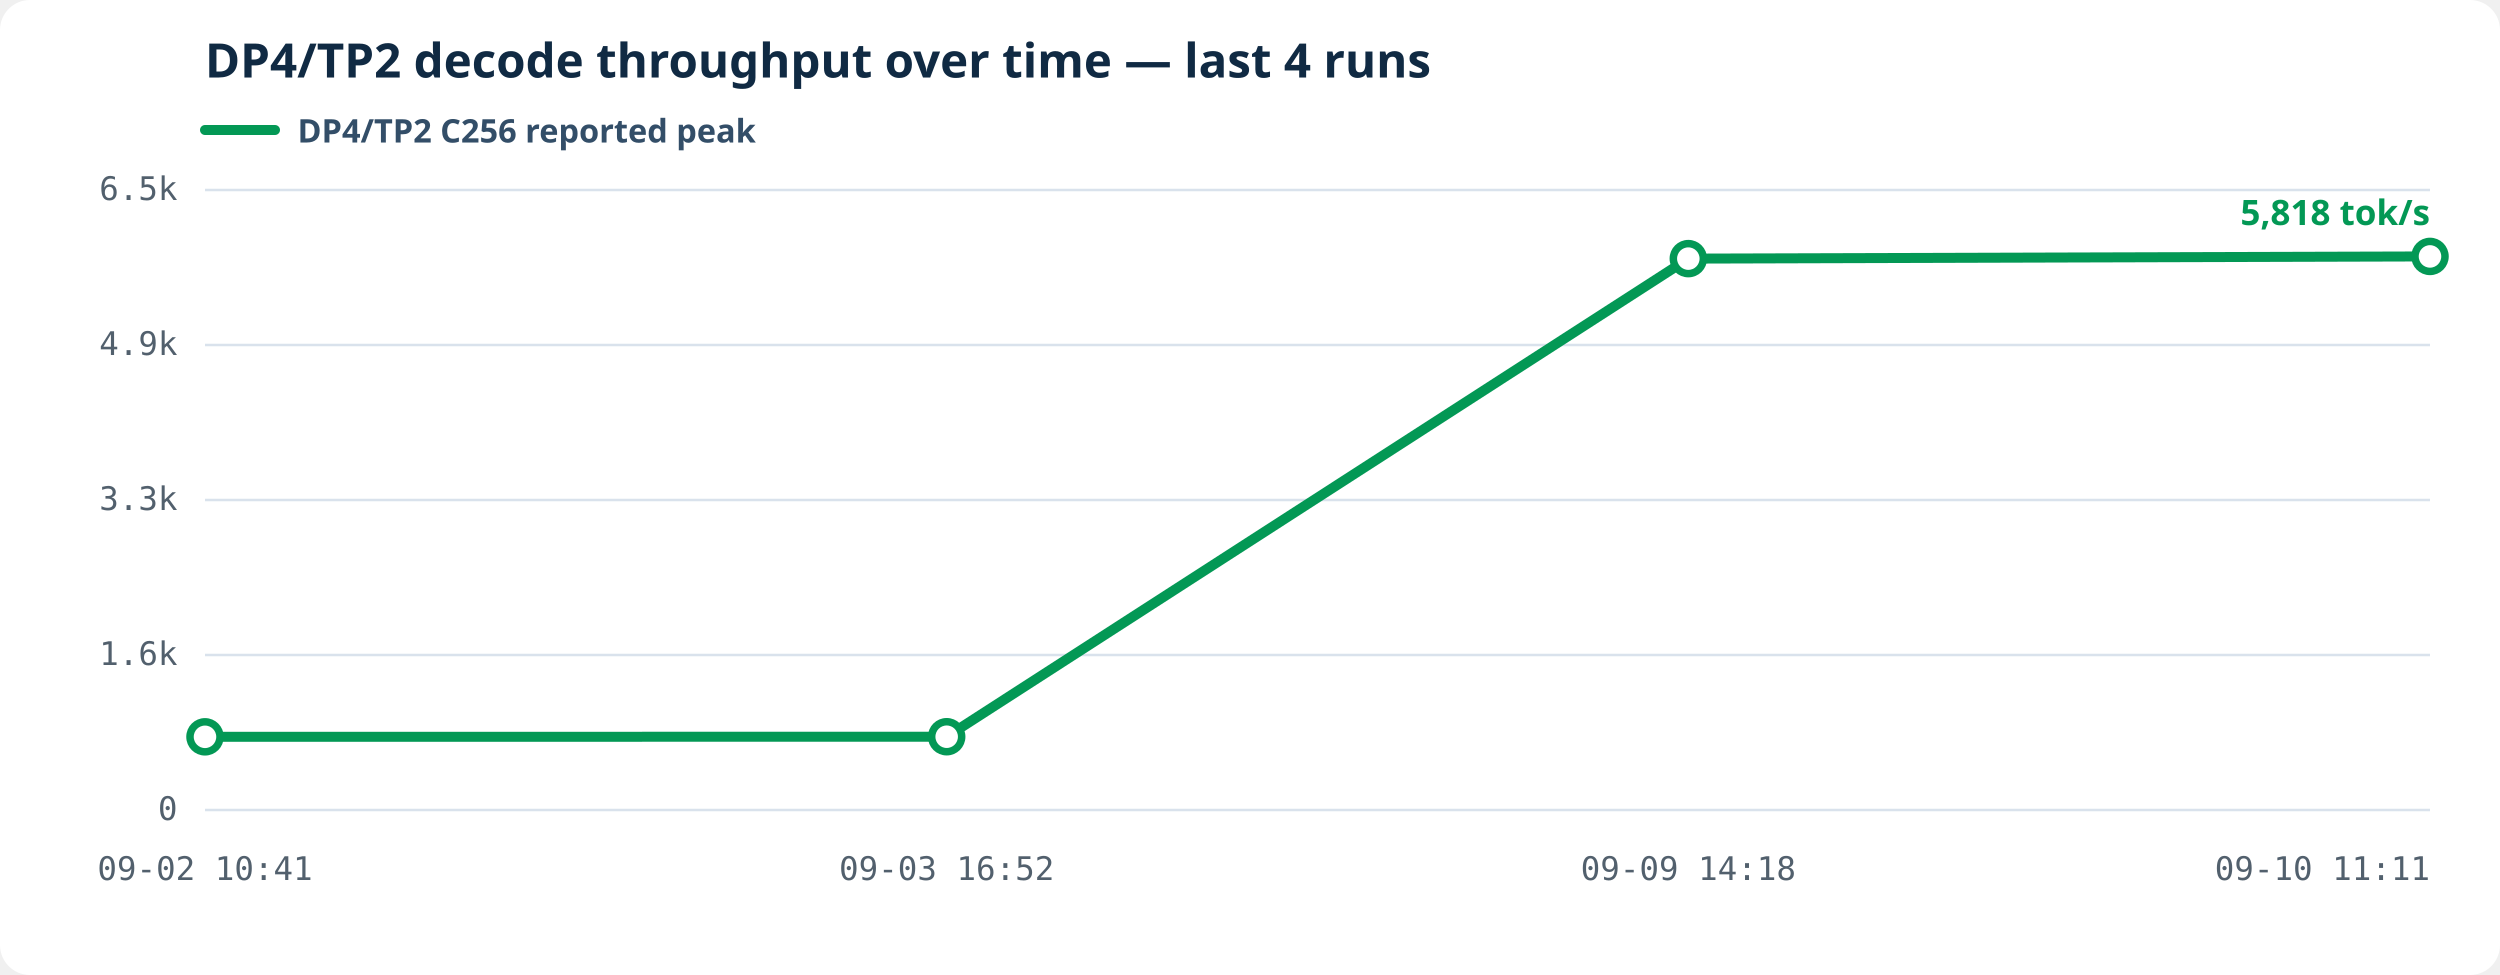
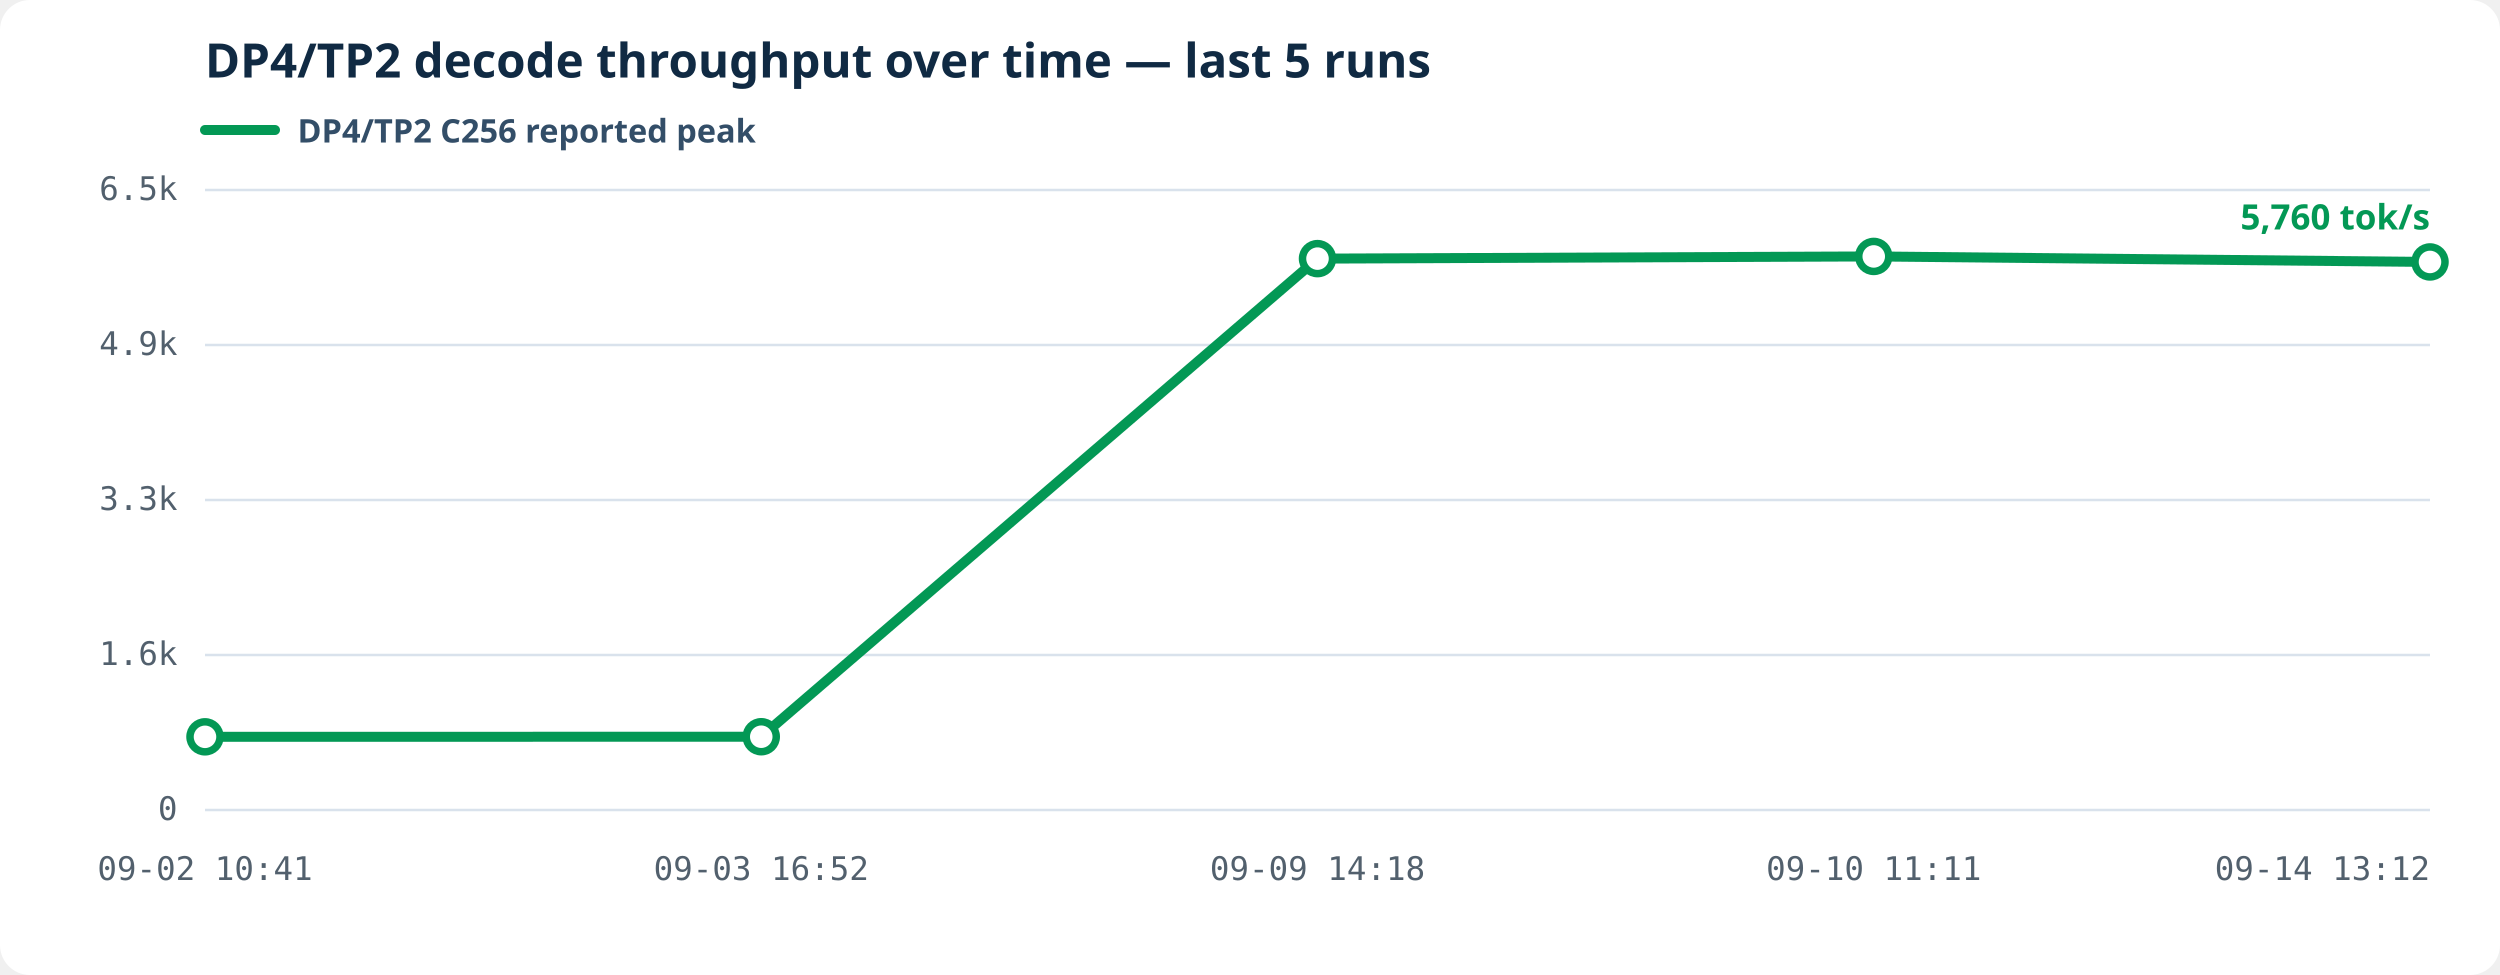
<svg xmlns="http://www.w3.org/2000/svg" viewBox="0 0 1000 390" role="img" aria-labelledby="decode-history-title decode-history-desc">
  <style>.bg{fill:#fff}.grid{stroke:#d9e2ec;stroke-width:1}.axis{fill:#52606d;font:13px ui-monospace,SFMono-Regular,Consolas,monospace}.heading{fill:#102a43;font:600 19px system-ui,sans-serif}.line{fill:none;stroke-width:4;stroke-linejoin:round;stroke-linecap:round}.dot{fill:#fff;stroke-width:3}.latest{stroke-width:3}.legend{fill:#334e68;font:600 13px system-ui,sans-serif}.value{font:600 14px system-ui,sans-serif}</style>
  <rect class="bg" width="1000" height="390" rx="12" />
-   <text class="heading" x="82" y="31">DP4/TP2 decode throughput over time — last 4 runs</text>
+   <text class="heading" x="82" y="31">DP4/TP2 decode throughput over time — last 5 runs</text>
  <line x1="82" y1="52" x2="110" y2="52" stroke="#039855" stroke-width="4" stroke-linecap="round" />
  <text class="legend" x="119" y="57">DP4/TP2 C256 reported peak</text>
  <line class="grid" x1="82" y1="324.00" x2="972" y2="324.00" />
  <text class="axis" text-anchor="end" x="71" y="328.00">0</text>
  <line class="grid" x1="82" y1="262.00" x2="972" y2="262.00" />
  <text class="axis" text-anchor="end" x="71" y="266.00">1.6k</text>
  <line class="grid" x1="82" y1="200.00" x2="972" y2="200.00" />
  <text class="axis" text-anchor="end" x="71" y="204.00">3.3k</text>
  <line class="grid" x1="82" y1="138.00" x2="972" y2="138.00" />
  <text class="axis" text-anchor="end" x="71" y="142.00">4.9k</text>
  <line class="grid" x1="82" y1="76.00" x2="972" y2="76.00" />
  <text class="axis" text-anchor="end" x="71" y="80.00">6.5k</text>
  <text class="axis" text-anchor="middle" x="82.00" y="352">09-02 10:41</text>
-   <text class="axis" text-anchor="middle" x="378.67" y="352">09-03 16:52</text>
-   <text class="axis" text-anchor="middle" x="675.33" y="352">09-09 14:18</text>
-   <text class="axis" text-anchor="end" x="972.00" y="352">09-10 11:11</text>
-   <polyline class="line" stroke="#039855" points="82.00,294.73 378.67,294.69 675.33,103.45 972.00,102.57" />
+   <text class="axis" text-anchor="middle" x="304.50" y="352">09-03 16:52</text>
+   <text class="axis" text-anchor="middle" x="527.00" y="352">09-09 14:18</text>
+   <text class="axis" text-anchor="middle" x="749.50" y="352">09-10 11:11</text>
+   <text class="axis" text-anchor="end" x="972.00" y="352">09-14 13:12</text>
+   <polyline class="line" stroke="#039855" points="82.00,294.73 304.50,294.69 527.00,103.45 749.50,102.57 972.00,104.78" />
  <circle class="dot" fill="#fff" stroke="#039855" cx="82.00" cy="294.73" r="6" />
-   <circle class="dot" fill="#fff" stroke="#039855" cx="378.67" cy="294.69" r="6" />
-   <circle class="dot" fill="#fff" stroke="#039855" cx="675.33" cy="103.45" r="6" />
-   <circle class="dot latest" fill="#039855" stroke="#039855" cx="972.00" cy="102.57" r="6" />
-   <text class="value" fill="#039855" text-anchor="end" x="972.00" y="90.00">5,818 tok/s</text>
+   <circle class="dot" fill="#fff" stroke="#039855" cx="304.50" cy="294.69" r="6" />
+   <circle class="dot" fill="#fff" stroke="#039855" cx="527.00" cy="103.45" r="6" />
+   <circle class="dot" fill="#fff" stroke="#039855" cx="749.50" cy="102.57" r="6" />
+   <circle class="dot latest" fill="#039855" stroke="#039855" cx="972.00" cy="104.78" r="6" />
+   <text class="value" fill="#039855" text-anchor="end" x="972.00" y="91.78">5,760 tok/s</text>
</svg>
